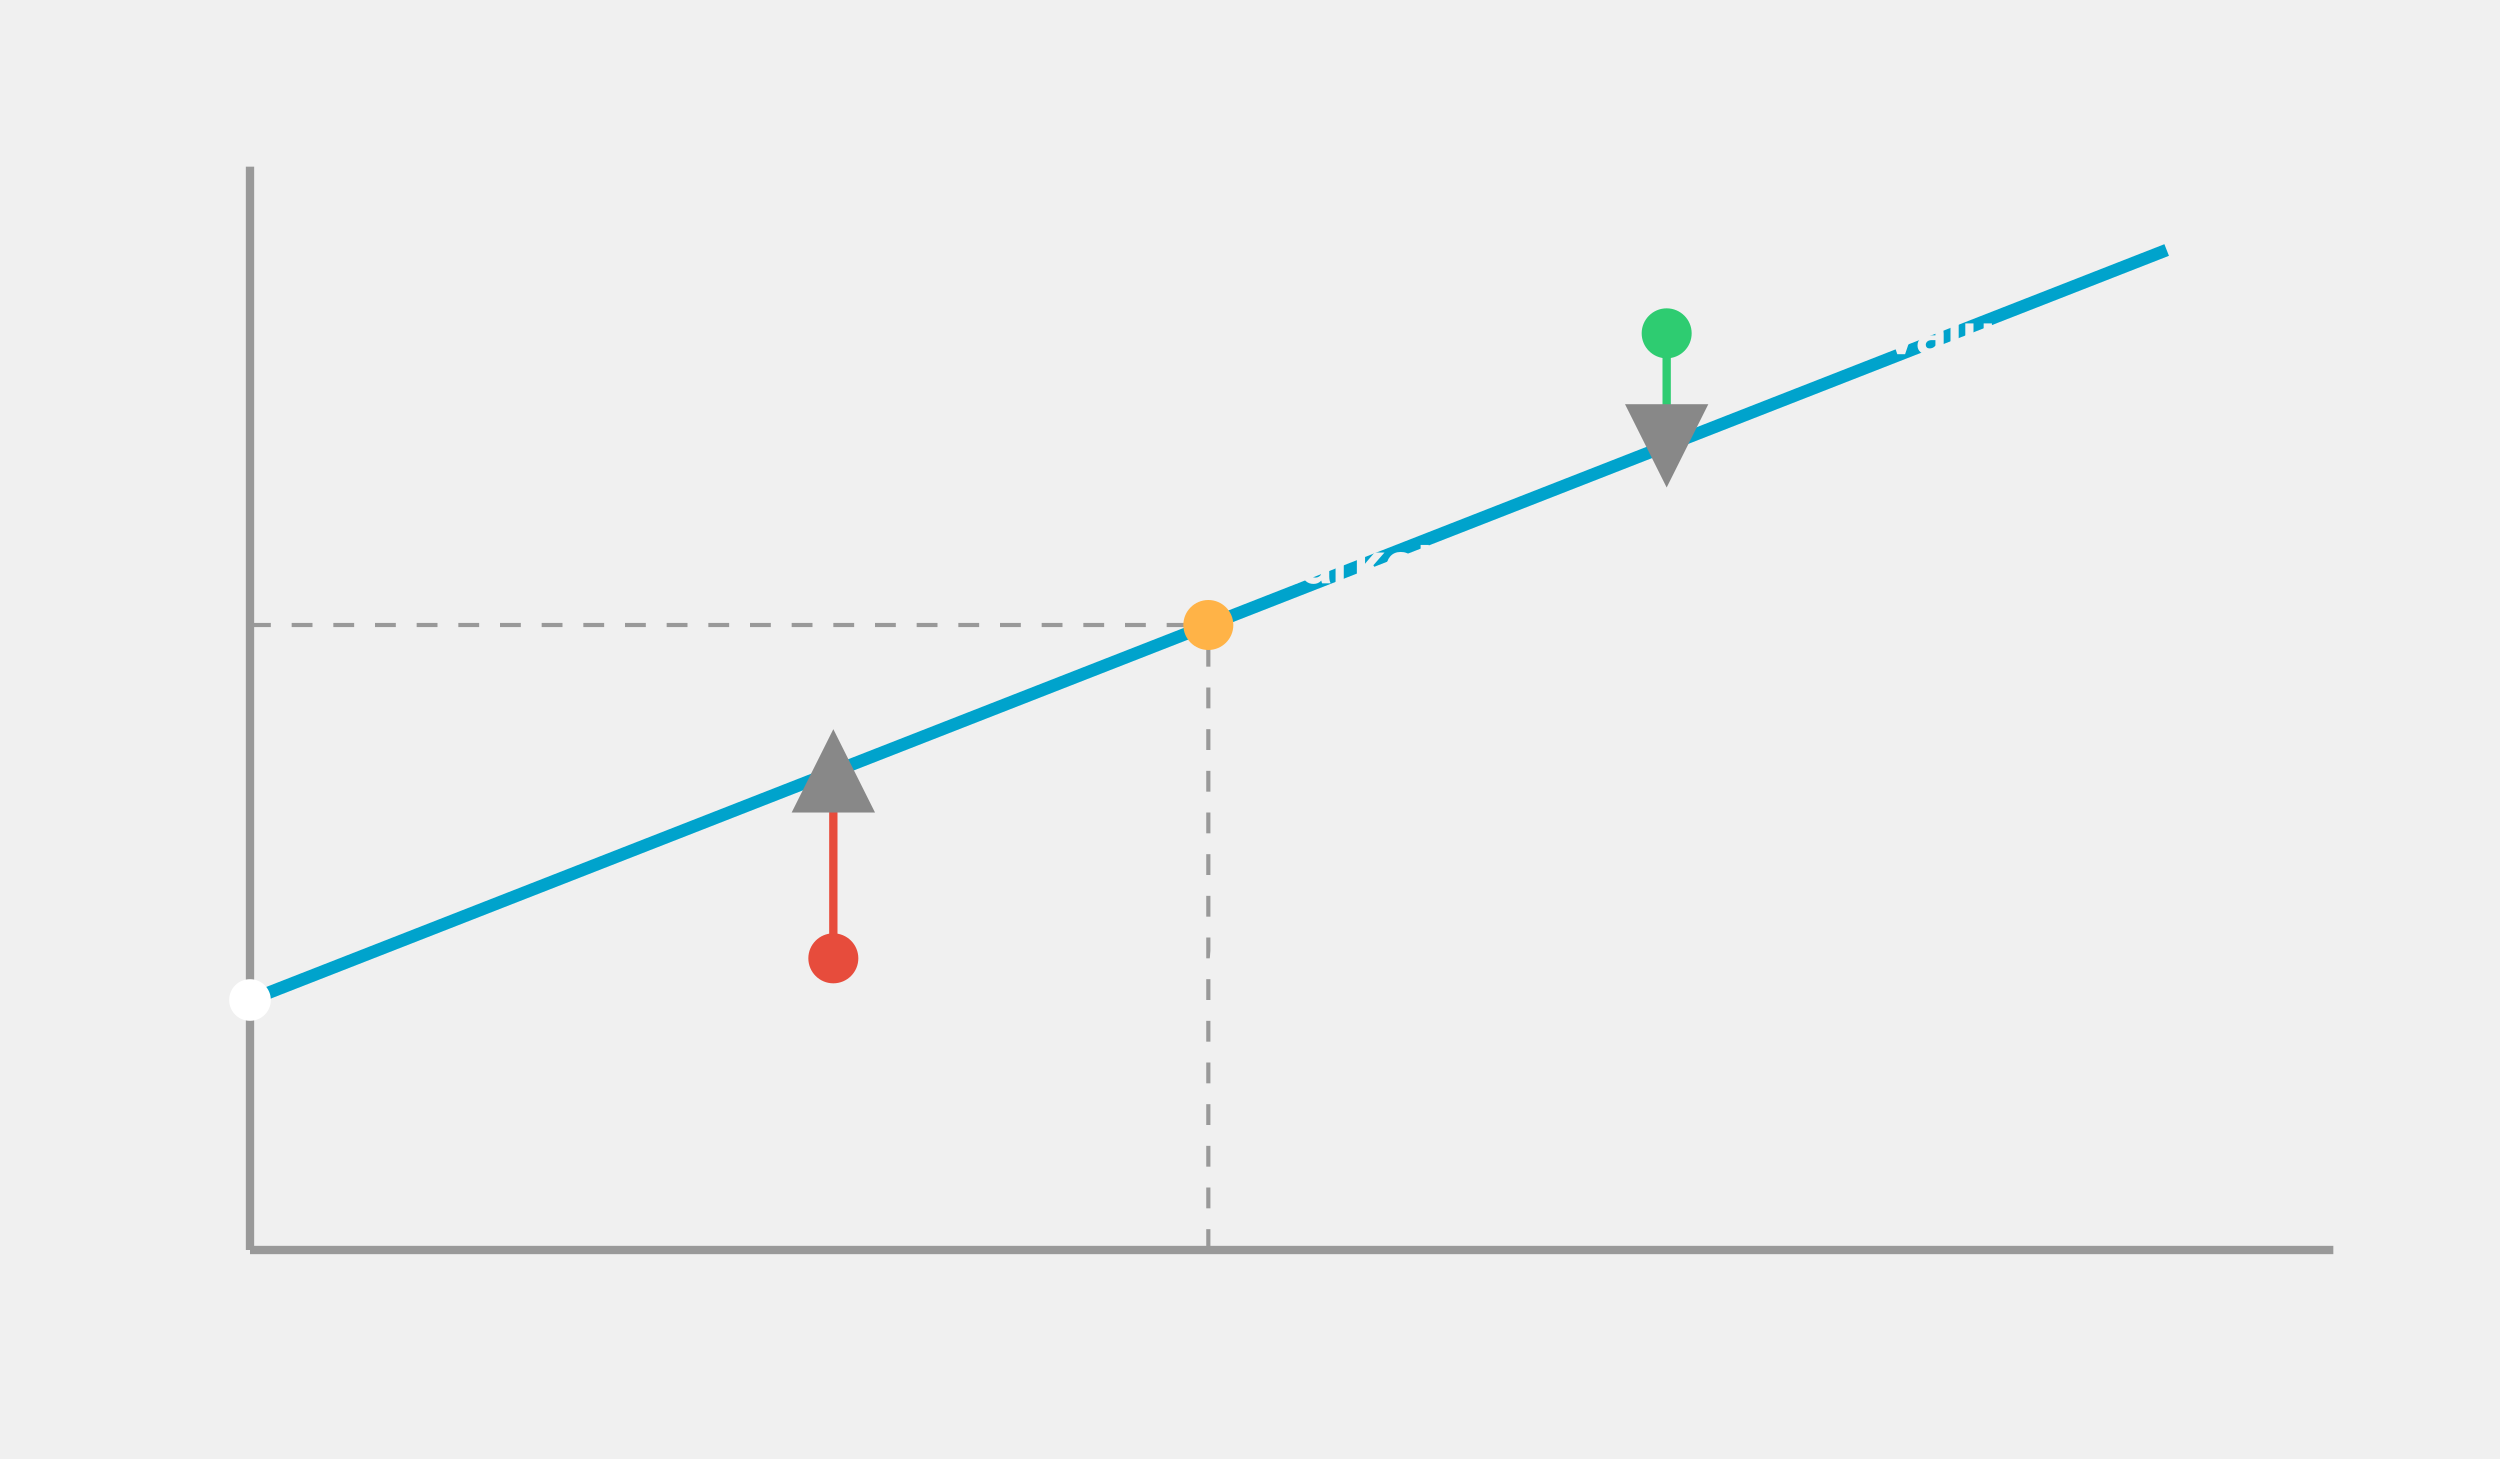
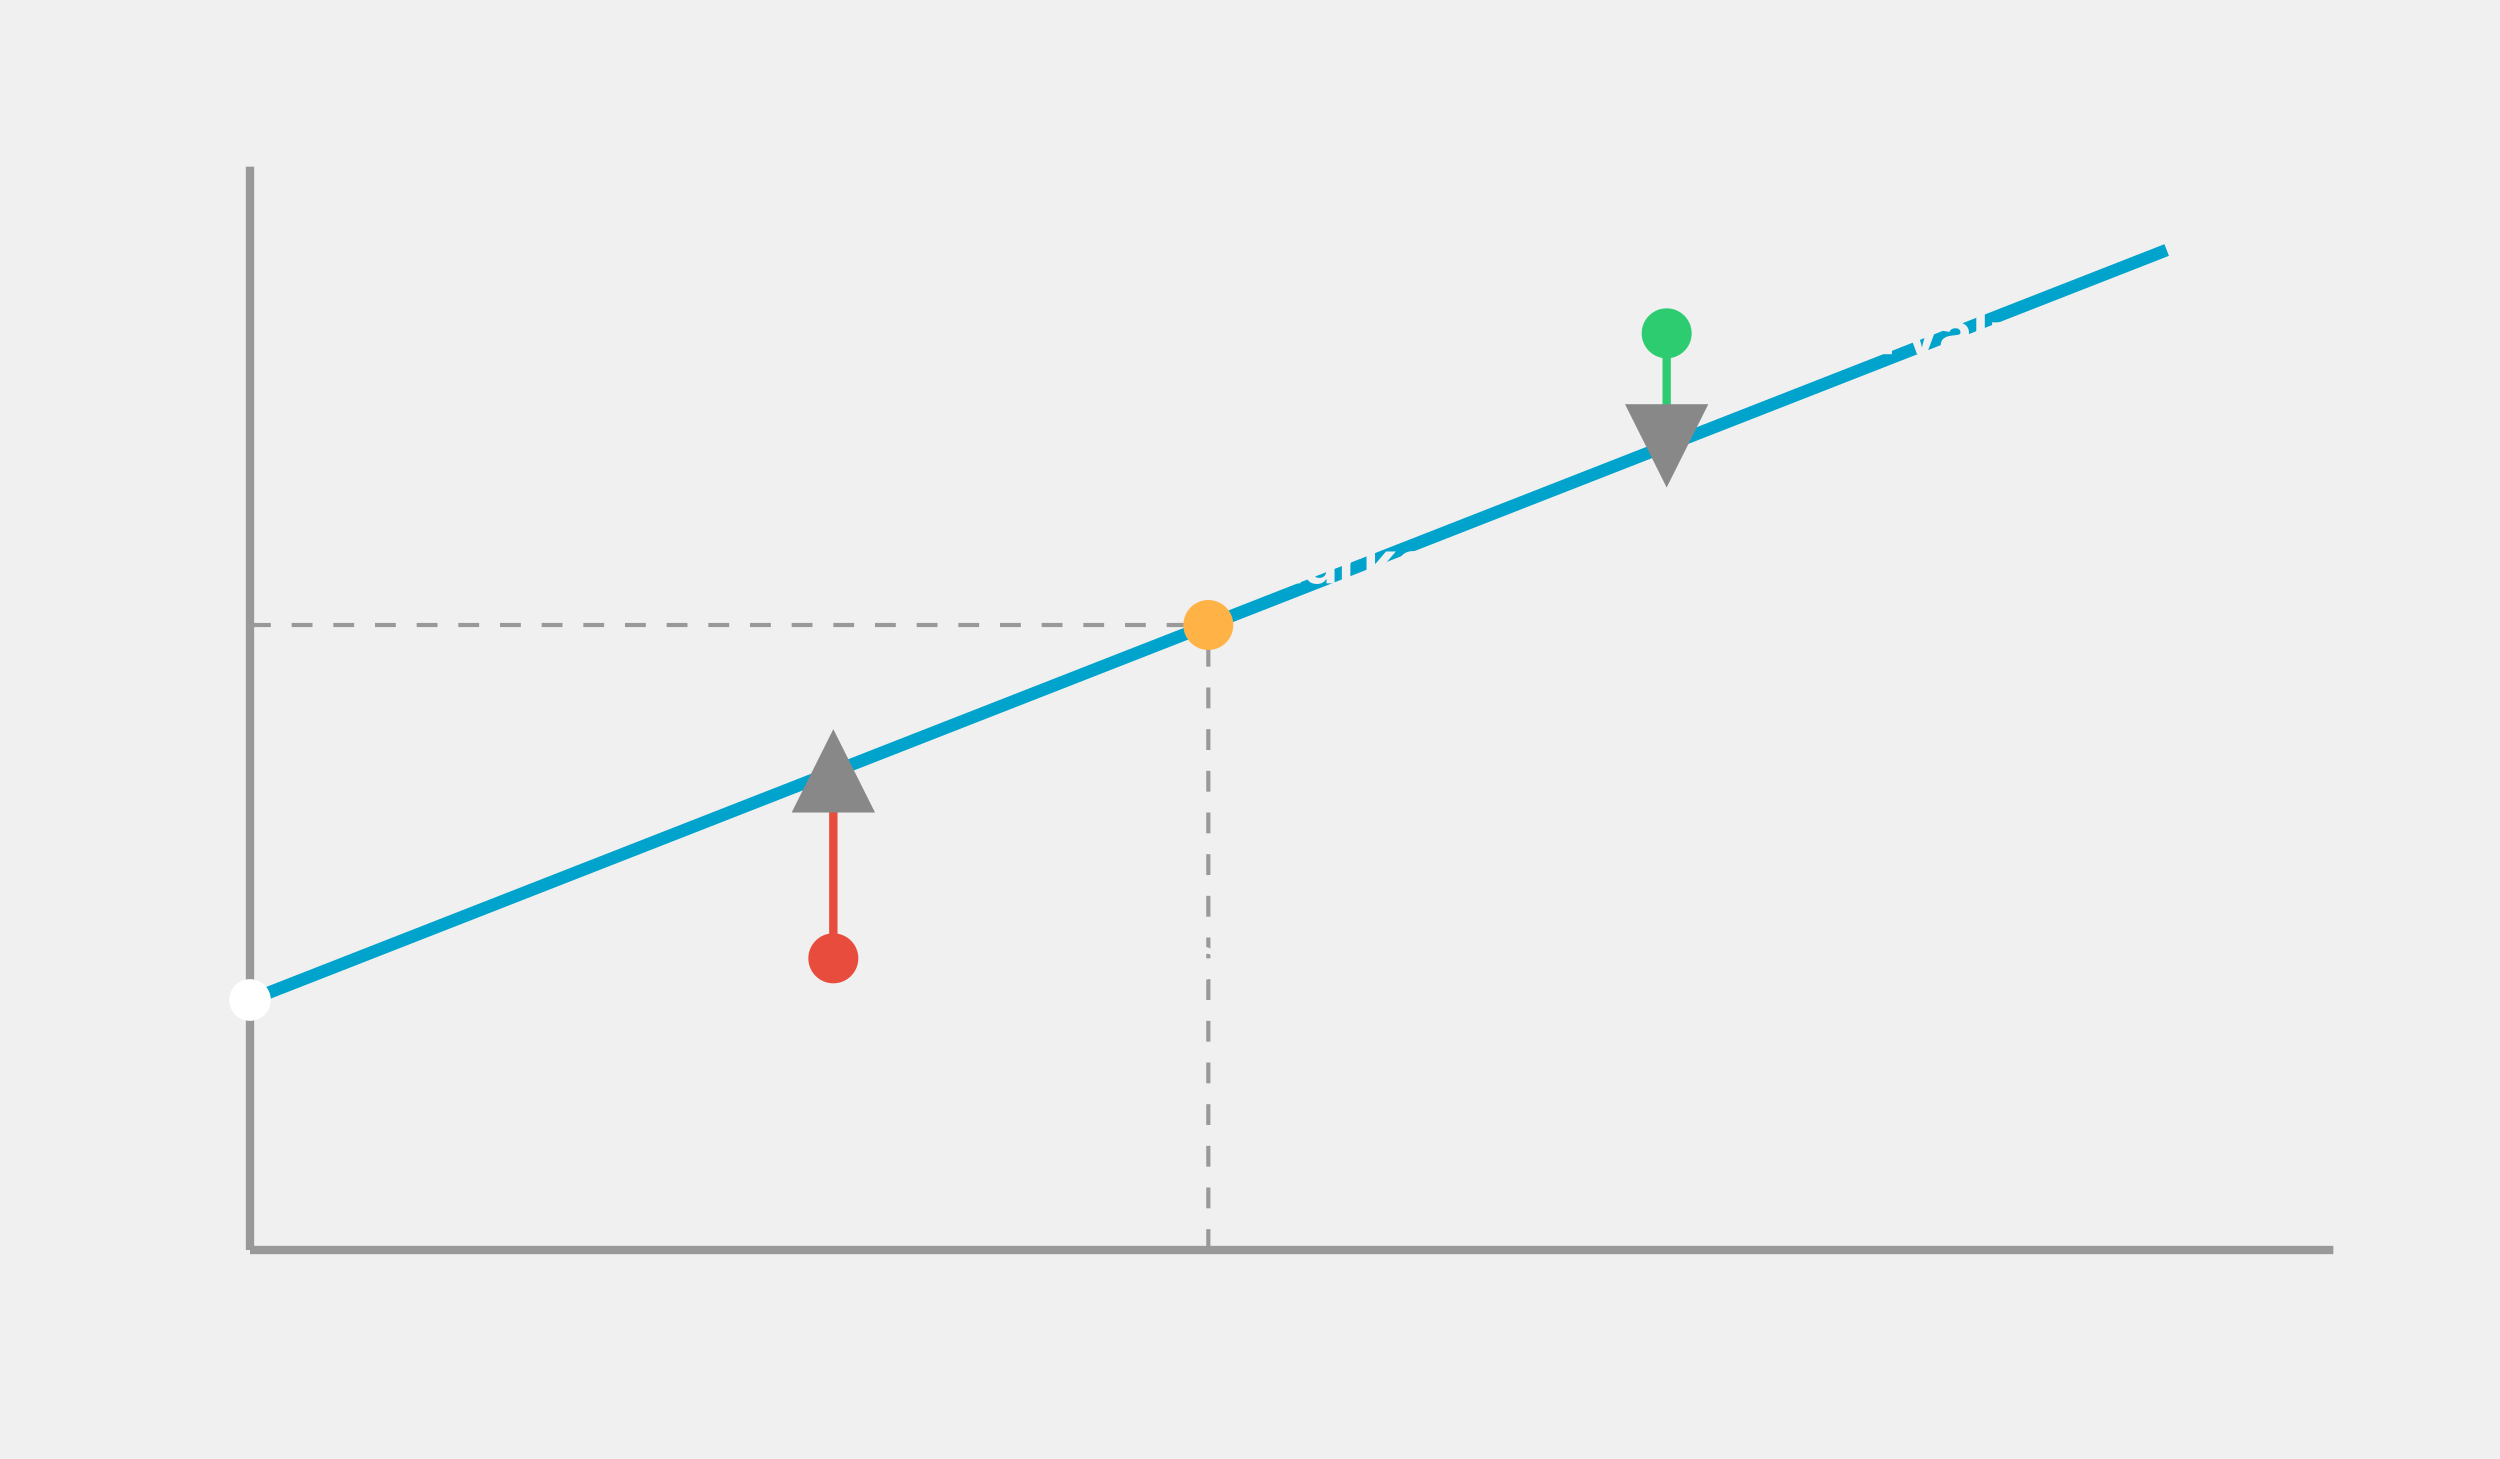
<svg xmlns="http://www.w3.org/2000/svg" width="600" height="350" viewBox="0 0 600 350">
  <rect width="100%" height="100%" fill="none" />
  <line x1="60" y1="300" x2="560" y2="300" stroke="#888" stroke-width="2" />
  <line x1="60" y1="40" x2="60" y2="300" stroke="#888" stroke-width="2" />
-   <text x="310" y="340" fill="#ccc" font-family="Arial" font-size="14" text-anchor="middle">Systematic Risk (Beta, β)</text>
-   <text x="25" y="170" fill="#ccc" font-family="Arial" font-size="14" text-anchor="middle" transform="rotate(-90 25,170)">Required Return (R)</text>
+   <text x="310" y="340" fill="#ccc" font-family="Inter, sans-serif" font-size="14" text-anchor="middle">Systematic Risk (Beta, β)</text>
+   <text x="25" y="170" fill="#ccc" font-family="Inter, sans-serif" font-size="14" text-anchor="middle" transform="rotate(-90 25,170)">Required Return (R)</text>
  <line x1="60" y1="240" x2="520" y2="60" stroke="#00a3cc" stroke-width="3" />
-   <text x="530" y="55" fill="#00a3cc" font-family="Arial" font-size="16" font-weight="bold">SML</text>
+   <text x="530" y="55" fill="#00a3cc" font-family="Inter, sans-serif" font-size="16" font-weight="bold">SML</text>
  <circle cx="60" cy="240" r="5" fill="#fff" />
-   <text x="20" y="245" fill="#fff" font-family="Arial" font-size="14">Rf</text>
+   <text x="20" y="245" fill="#fff" font-family="Inter, sans-serif" font-size="14">Rf</text>
  <line x1="60" y1="150" x2="290" y2="150" stroke="#888" stroke-dasharray="5,5" />
  <line x1="290" y1="300" x2="290" y2="150" stroke="#888" stroke-dasharray="5,5" />
  <circle cx="290" cy="150" r="6" fill="#ffb347" />
-   <text x="300" y="140" fill="#ffb347" font-family="Arial" font-size="14" font-weight="bold">Market (M)</text>
-   <text x="290" y="320" fill="#ccc" font-family="Arial" font-size="14" text-anchor="middle">1.0</text>
-   <text x="20" y="155" fill="#ffb347" font-family="Arial" font-size="14">Rm</text>
+   <text x="300" y="140" fill="#ffb347" font-family="Inter, sans-serif" font-size="14" font-weight="bold">Market (M)</text>
+   <text x="290" y="320" fill="#ccc" font-family="Inter, sans-serif" font-size="14" text-anchor="middle">1.0</text>
+   <text x="20" y="155" fill="#ffb347" font-family="Inter, sans-serif" font-size="14">Rm</text>
  <circle cx="400" cy="80" r="6" fill="#2ecc71" />
-   <text x="415" y="85" fill="#2ecc71" font-family="Arial" font-size="14" font-weight="bold">Undervalued (+α)</text>
+   <text x="415" y="85" fill="#2ecc71" font-family="Inter, sans-serif" font-size="14" font-weight="bold">Undervalued (+α)</text>
  <line x1="400" y1="80" x2="400" y2="107" stroke="#2ecc71" stroke-width="2" marker-end="url(#arrow)" />
  <circle cx="200" cy="230" r="6" fill="#e74c3c" />
-   <text x="215" y="235" fill="#e74c3c" font-family="Arial" font-size="14" font-weight="bold">Overvalued (-α)</text>
+   <text x="215" y="235" fill="#e74c3c" font-family="Inter, sans-serif" font-size="14" font-weight="bold">Overvalued (-α)</text>
  <line x1="200" y1="230" x2="200" y2="185" stroke="#e74c3c" stroke-width="2" marker-end="url(#arrow)" />
  <defs>
    <style>
    text {
-       font-family: -apple-system, BlinkMacSystemFont, "Segoe UI", Roboto, Inter, sans-serif;
+       font-family: Inter, sans-serif;
      fill: var(--text-normal, #f0f0f0);
    }
    .axis, line[stroke="#888"], line[stroke="#ccc"] {
      stroke: var(--text-muted, #999999);
    }
    @media (prefers-color-scheme: light) {
      text {
        fill: #222222 !important;
      }
      .axis, line[stroke="#888"], line[stroke="#ccc"] {
        stroke: #666666 !important;
      }
    }
  </style>
    <marker id="arrow" markerWidth="10" markerHeight="10" refX="5" refY="5" orient="auto-start-reverse">
      <path d="M 0 0 L 10 5 L 0 10 z" fill="#888" />
    </marker>
  </defs>
</svg>
